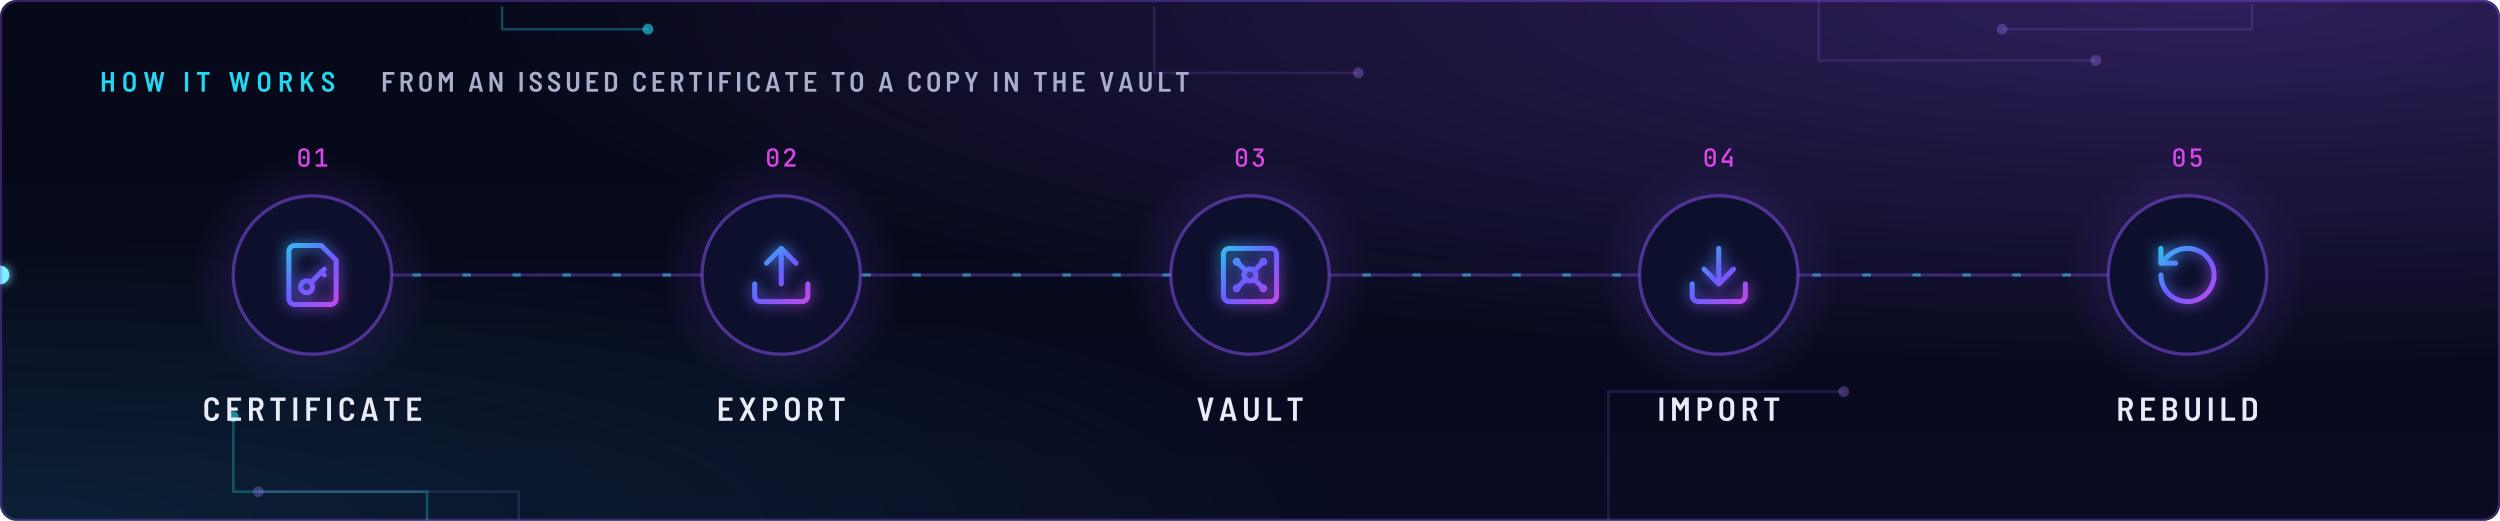
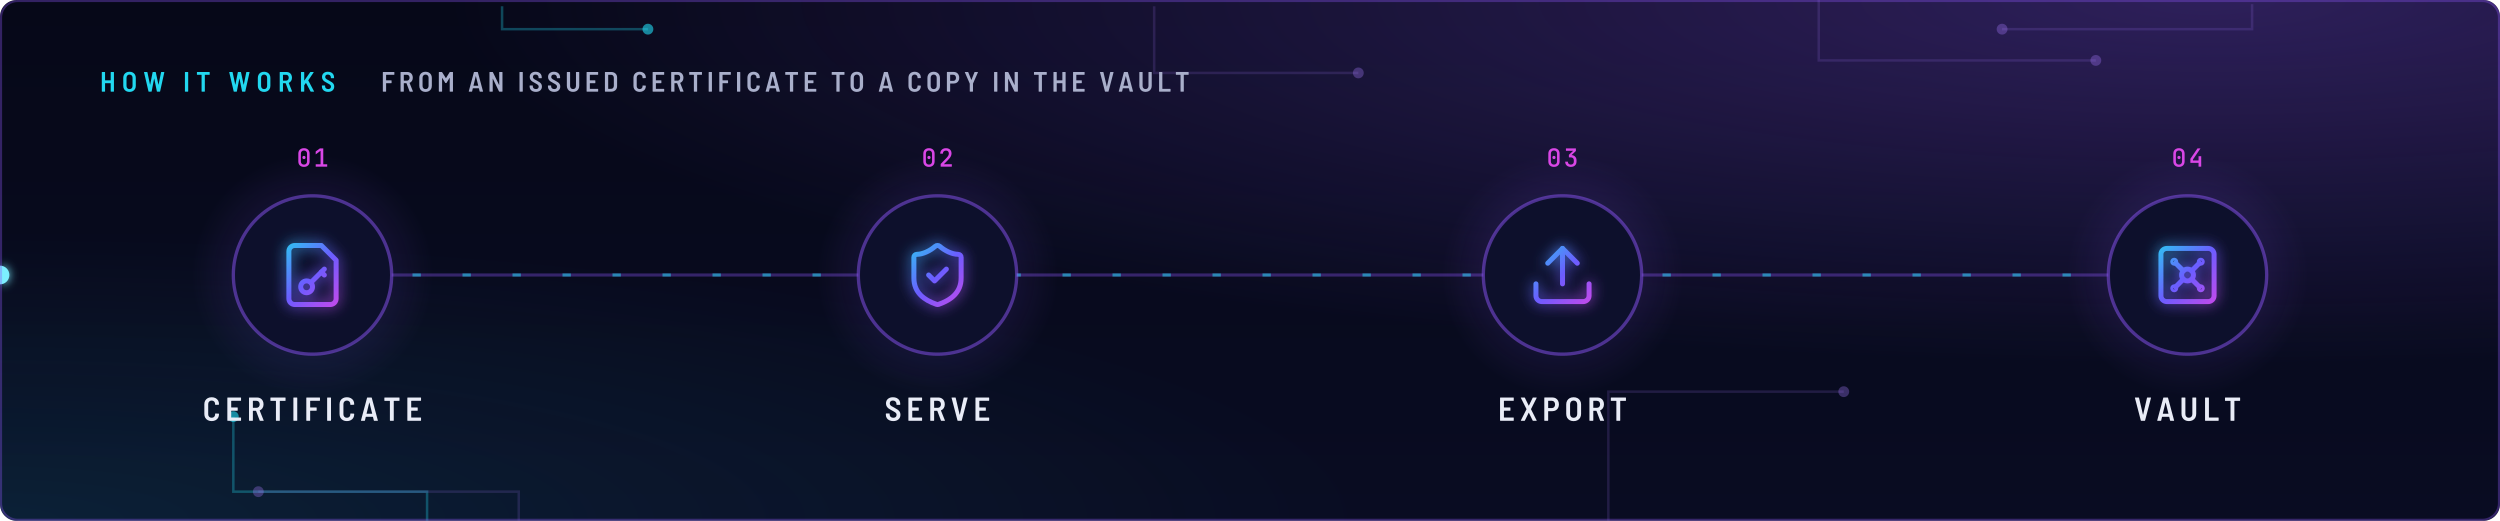
- <svg xmlns="http://www.w3.org/2000/svg" width="1200" height="250" viewBox="0 0 1200 250" role="img" aria-label="How certificates works: From an issued certificate to a copy in the vault. 1 Certificate, 2 Export, 3 Vault, 4 Import, 5 Rebuild.">
+ <svg xmlns="http://www.w3.org/2000/svg" width="1200" height="250" viewBox="0 0 1200 250" role="img" aria-label="How certificates works: From an issued certificate to a copy in the vault. 1 Certificate, 2 Serve, 3 Export, 4 Vault.">
  <defs>
    <linearGradient id="bg" x1="0" y1="0" x2="0" y2="1">
      <stop offset="0" stop-color="#060818" />
      <stop offset="1" stop-color="#090C22" />
    </linearGradient>
    <radialGradient id="gv" cx="88%" cy="0%" r="70%">
      <stop offset="0" stop-color="#8B55F5" stop-opacity=".30" />
      <stop offset="1" stop-color="#8B55F5" stop-opacity="0" />
    </radialGradient>
    <radialGradient id="gc" cx="0%" cy="100%" r="55%">
      <stop offset="0" stop-color="#22D8F0" stop-opacity=".10" />
      <stop offset="1" stop-color="#22D8F0" stop-opacity="0" />
    </radialGradient>
    <radialGradient id="halo" cx="50%" cy="50%" r="50%">
      <stop offset="0" stop-color="#22D8F0" stop-opacity=".22" />
      <stop offset=".6" stop-color="#8B55F5" stop-opacity=".10" />
      <stop offset="1" stop-color="#8B55F5" stop-opacity="0" />
    </radialGradient>
    <linearGradient id="neon" gradientUnits="userSpaceOnUse" x1="0" y1="0" x2="24" y2="24">
      <stop offset="0" stop-color="#22D8F0" />
      <stop offset=".5" stop-color="#6C5CFF" />
      <stop offset="1" stop-color="#D946E6" />
    </linearGradient>
    <linearGradient id="hair" x1="0" x2="1">
      <stop offset="0" stop-color="#22D8F0" stop-opacity=".8" />
      <stop offset=".5" stop-color="#8B55F5" stop-opacity=".6" />
      <stop offset="1" stop-color="#D946E6" stop-opacity=".8" />
    </linearGradient>
    <linearGradient id="sweep" x1="0" x2="1">
      <stop offset="0" stop-color="#fff" stop-opacity="0" />
      <stop offset=".5" stop-color="#fff" stop-opacity=".9" />
      <stop offset="1" stop-color="#fff" stop-opacity="0" />
    </linearGradient>
    <filter id="glow" x="-50%" y="-50%" width="200%" height="200%">
      <feGaussianBlur stdDeviation="2.4" result="b" />
      <feMerge>
        <feMergeNode in="b" />
        <feMergeNode in="SourceGraphic" />
      </feMerge>
    </filter>
    <clipPath id="card">
      <rect width="1200" height="250" rx="8" />
    </clipPath>
  </defs>
-   <style>@keyframes go{0%{transform:translateX(150px);opacity:0}4%{opacity:1}80.0%{transform:translateX(1050px);opacity:1}86.0%,100%{transform:translateX(1050px);opacity:0}}.dot{animation:go 8.0s linear infinite}@keyframes s0{0%,0.0%{stroke:#8B55F5;stroke-opacity:.5}3.0%{stroke:#22D8F0;stroke-opacity:1}24.0%,100%{stroke:#8B55F5;stroke-opacity:.5}}.s0{animation:s0 8.0s linear infinite}@keyframes s1{0%,17.0%{stroke:#8B55F5;stroke-opacity:.5}23.0%{stroke:#22D8F0;stroke-opacity:1}44.0%,100%{stroke:#8B55F5;stroke-opacity:.5}}.s1{animation:s1 8.0s linear infinite}@keyframes s2{0%,37.0%{stroke:#8B55F5;stroke-opacity:.5}43.0%{stroke:#22D8F0;stroke-opacity:1}64.0%,100%{stroke:#8B55F5;stroke-opacity:.5}}.s2{animation:s2 8.0s linear infinite}@keyframes s3{0%,57.0%{stroke:#8B55F5;stroke-opacity:.5}63.0%{stroke:#22D8F0;stroke-opacity:1}84.0%,100%{stroke:#8B55F5;stroke-opacity:.5}}.s3{animation:s3 8.0s linear infinite}@keyframes s4{0%,77.0%{stroke:#8B55F5;stroke-opacity:.5}83.0%{stroke:#22D8F0;stroke-opacity:1}100.0%,100%{stroke:#8B55F5;stroke-opacity:.5}}.s4{animation:s4 8.0s linear infinite}@keyframes dash{to{stroke-dashoffset:-24}}.flow{animation:dash 1.2s linear infinite}@media (prefers-reduced-motion:reduce){.dot{display:none}.flow,.ring{animation:none}}</style>
+   <style>@keyframes go{0%{transform:translateX(150px);opacity:0}4%{opacity:1}75.0%{transform:translateX(1050px);opacity:1}81.0%,100%{transform:translateX(1050px);opacity:0}}.dot{animation:go 6.4s linear infinite}@keyframes s0{0%,0.0%{stroke:#8B55F5;stroke-opacity:.5}3.0%{stroke:#22D8F0;stroke-opacity:1}24.0%,100%{stroke:#8B55F5;stroke-opacity:.5}}.s0{animation:s0 6.4s linear infinite}@keyframes s1{0%,22.0%{stroke:#8B55F5;stroke-opacity:.5}28.0%{stroke:#22D8F0;stroke-opacity:1}49.0%,100%{stroke:#8B55F5;stroke-opacity:.5}}.s1{animation:s1 6.4s linear infinite}@keyframes s2{0%,47.0%{stroke:#8B55F5;stroke-opacity:.5}53.0%{stroke:#22D8F0;stroke-opacity:1}74.0%,100%{stroke:#8B55F5;stroke-opacity:.5}}.s2{animation:s2 6.4s linear infinite}@keyframes s3{0%,72.0%{stroke:#8B55F5;stroke-opacity:.5}78.0%{stroke:#22D8F0;stroke-opacity:1}99.0%,100%{stroke:#8B55F5;stroke-opacity:.5}}.s3{animation:s3 6.4s linear infinite}@keyframes dash{to{stroke-dashoffset:-24}}.flow{animation:dash 1.2s linear infinite}@media (prefers-reduced-motion:reduce){.dot{display:none}.flow,.ring{animation:none}}</style>
  <rect width="1200" height="250" rx="8" fill="url(#bg)" />
  <g clip-path="url(#card)">
    <rect width="1200" height="250" fill="url(#gv)" />
    <rect width="1200" height="250" fill="url(#gc)" />
  </g>
  <g clip-path="url(#card)">
    <polyline points="241,3 241,14 311,14" fill="none" stroke="#22D8F0" stroke-opacity="0.3" stroke-width="1.2" />
    <circle cx="311" cy="14" r="2.6" fill="#22D8F0" fill-opacity="0.60" />
    <polyline points="554,3 554,35 652,35" fill="none" stroke="#A57BFF" stroke-opacity="0.16" stroke-width="1.2" />
    <circle cx="652" cy="35" r="2.6" fill="#A57BFF" fill-opacity="0.32" />
    <polyline points="1081,2 1081,14 961,14 961,14" fill="none" stroke="#A57BFF" stroke-opacity="0.16" stroke-width="1.2" />
    <circle cx="961" cy="14" r="2.6" fill="#A57BFF" fill-opacity="0.32" />
    <polyline points="873,-2 873,29 1006,29" fill="none" stroke="#A57BFF" stroke-opacity="0.16" stroke-width="1.2" />
    <circle cx="1006" cy="29" r="2.6" fill="#A57BFF" fill-opacity="0.32" />
    <polyline points="205,254 205,236 112,236 112,200" fill="none" stroke="#22D8F0" stroke-opacity="0.3" stroke-width="1.2" />
    <circle cx="112" cy="200" r="2.6" fill="#22D8F0" fill-opacity="0.60" />
    <polyline points="249,250 249,236 124,236" fill="none" stroke="#A57BFF" stroke-opacity="0.16" stroke-width="1.2" />
    <circle cx="124" cy="236" r="2.6" fill="#A57BFF" fill-opacity="0.32" />
    <polyline points="772,254 772,188 885,188" fill="none" stroke="#A57BFF" stroke-opacity="0.16" stroke-width="1.2" />
    <circle cx="885" cy="188" r="2.6" fill="#A57BFF" fill-opacity="0.32" />
  </g>
  <g fill="#22D8F0">
    <use href="#t0" transform="translate(48.0 44.0) scale(0.0135 -0.0135)" />
    <use href="#t1" transform="translate(58.5 44.0) scale(0.0135 -0.0135)" />
    <use href="#t2" transform="translate(68.8 44.0) scale(0.0135 -0.0135)" />
    <use href="#t3" transform="translate(87.9 44.0) scale(0.0135 -0.0135)" />
    <use href="#t4" transform="translate(94.1 44.0) scale(0.0135 -0.0135)" />
    <use href="#t2" transform="translate(109.7 44.0) scale(0.0135 -0.0135)" />
    <use href="#t1" transform="translate(123.1 44.0) scale(0.0135 -0.0135)" />
    <use href="#t5" transform="translate(133.4 44.0) scale(0.0135 -0.0135)" />
    <use href="#t6" transform="translate(143.6 44.0) scale(0.0135 -0.0135)" />
    <use href="#t7" transform="translate(154.0 44.0) scale(0.0135 -0.0135)" />
  </g>
  <g fill="#A9AFCB">
    <use href="#t8" transform="translate(182.9 44.0) scale(0.0135 -0.0135)" />
    <use href="#t5" transform="translate(191.4 44.0) scale(0.0135 -0.0135)" />
    <use href="#t1" transform="translate(200.6 44.0) scale(0.0135 -0.0135)" />
    <use href="#t9" transform="translate(209.8 44.0) scale(0.0135 -0.0135)" />
    <use href="#ta" transform="translate(224.7 44.0) scale(0.0135 -0.0135)" />
    <use href="#tb" transform="translate(234.1 44.0) scale(0.0135 -0.0135)" />
    <use href="#t3" transform="translate(248.5 44.0) scale(0.0135 -0.0135)" />
    <use href="#t7" transform="translate(253.7 44.0) scale(0.0135 -0.0135)" />
    <use href="#t7" transform="translate(262.5 44.0) scale(0.0135 -0.0135)" />
    <use href="#tc" transform="translate(271.3 44.0) scale(0.0135 -0.0135)" />
    <use href="#td" transform="translate(280.7 44.0) scale(0.0135 -0.0135)" />
    <use href="#te" transform="translate(289.5 44.0) scale(0.0135 -0.0135)" />
    <use href="#tf" transform="translate(303.4 44.0) scale(0.0135 -0.0135)" />
    <use href="#td" transform="translate(312.4 44.0) scale(0.0135 -0.0135)" />
    <use href="#t5" transform="translate(321.3 44.0) scale(0.0135 -0.0135)" />
    <use href="#t4" transform="translate(330.4 44.0) scale(0.0135 -0.0135)" />
    <use href="#t3" transform="translate(339.3 44.0) scale(0.0135 -0.0135)" />
    <use href="#t8" transform="translate(344.4 44.0) scale(0.0135 -0.0135)" />
    <use href="#t3" transform="translate(352.9 44.0) scale(0.0135 -0.0135)" />
    <use href="#tf" transform="translate(358.1 44.0) scale(0.0135 -0.0135)" />
    <use href="#ta" transform="translate(367.2 44.0) scale(0.0135 -0.0135)" />
    <use href="#t4" transform="translate(376.5 44.0) scale(0.0135 -0.0135)" />
    <use href="#td" transform="translate(385.4 44.0) scale(0.0135 -0.0135)" />
    <use href="#t4" transform="translate(398.8 44.0) scale(0.0135 -0.0135)" />
    <use href="#t1" transform="translate(407.6 44.0) scale(0.0135 -0.0135)" />
    <use href="#ta" transform="translate(421.5 44.0) scale(0.0135 -0.0135)" />
    <use href="#tf" transform="translate(435.4 44.0) scale(0.0135 -0.0135)" />
    <use href="#t1" transform="translate(444.5 44.0) scale(0.0135 -0.0135)" />
    <use href="#t10" transform="translate(453.7 44.0) scale(0.0135 -0.0135)" />
    <use href="#t11" transform="translate(462.7 44.0) scale(0.0135 -0.0135)" />
    <use href="#t3" transform="translate(476.3 44.0) scale(0.0135 -0.0135)" />
    <use href="#tb" transform="translate(481.5 44.0) scale(0.0135 -0.0135)" />
    <use href="#t4" transform="translate(495.9 44.0) scale(0.0135 -0.0135)" />
    <use href="#t0" transform="translate(504.8 44.0) scale(0.0135 -0.0135)" />
    <use href="#td" transform="translate(514.2 44.0) scale(0.0135 -0.0135)" />
    <use href="#t12" transform="translate(527.6 44.0) scale(0.0135 -0.0135)" />
    <use href="#ta" transform="translate(536.7 44.0) scale(0.0135 -0.0135)" />
    <use href="#tc" transform="translate(546.1 44.0) scale(0.0135 -0.0135)" />
    <use href="#t13" transform="translate(555.5 44.0) scale(0.0135 -0.0135)" />
    <use href="#t4" transform="translate(564.0 44.0) scale(0.0135 -0.0135)" />
  </g>
  <line x1="150" y1="132" x2="1050" y2="132" stroke="#8B55F5" stroke-opacity=".35" stroke-width="1.5" />
  <line class="flow" x1="150" y1="132" x2="1050" y2="132" stroke="#22D8F0" stroke-opacity=".55" stroke-width="1.5" stroke-dasharray="4 20" />
  <circle class="dot" cy="132" r="4.5" fill="#7CEFFF" filter="url(#glow)" />
  <circle cx="150" cy="132" r="58" fill="url(#halo)" />
  <circle class="ring s0" cx="150" cy="132" r="38" fill="#0D102C" stroke="#8B55F5" stroke-opacity=".5" stroke-width="1.6" />
  <g transform="translate(133.0 115.0) scale(1.417)" fill="none" stroke="url(#neon)" stroke-width="1.694" stroke-linecap="round" stroke-linejoin="round" filter="url(#glow)">
    <path d="M15 2H6a2 2 0 0 0-2 2v16a2 2 0 0 0 2 2h12a2 2 0 0 0 2-2V7Z" />
    <circle cx="10" cy="16" r="2" />
    <path d="m16 10-4.5 4.5" />
    <path d="m15 11 1 1" />
  </g>
  <g fill="#D946E6">
    <use href="#t14" transform="translate(142.3 80.0) scale(0.012 -0.012)" />
    <use href="#t15" transform="translate(150.5 80.0) scale(0.012 -0.012)" />
  </g>
  <g fill="#E9ECF7">
    <use href="#tf" transform="translate(97.3 202.0) scale(0.016 -0.016)" />
    <use href="#td" transform="translate(108.1 202.0) scale(0.016 -0.016)" />
    <use href="#t5" transform="translate(118.5 202.0) scale(0.016 -0.016)" />
    <use href="#t4" transform="translate(129.3 202.0) scale(0.016 -0.016)" />
    <use href="#t3" transform="translate(139.8 202.0) scale(0.016 -0.016)" />
    <use href="#t8" transform="translate(146.0 202.0) scale(0.016 -0.016)" />
    <use href="#t3" transform="translate(156.0 202.0) scale(0.016 -0.016)" />
    <use href="#tf" transform="translate(162.2 202.0) scale(0.016 -0.016)" />
    <use href="#ta" transform="translate(172.9 202.0) scale(0.016 -0.016)" />
    <use href="#t4" transform="translate(184.0 202.0) scale(0.016 -0.016)" />
    <use href="#td" transform="translate(194.5 202.0) scale(0.016 -0.016)" />
  </g>
-   <circle cx="375" cy="132" r="58" fill="url(#halo)" />
-   <circle class="ring s1" cx="375" cy="132" r="38" fill="#0D102C" stroke="#8B55F5" stroke-opacity=".5" stroke-width="1.6" />
-   <g transform="translate(358.0 115.0) scale(1.417)" fill="none" stroke="url(#neon)" stroke-width="1.694" stroke-linecap="round" stroke-linejoin="round" filter="url(#glow)">
+   <circle cx="450" cy="132" r="58" fill="url(#halo)" />
+   <circle class="ring s1" cx="450" cy="132" r="38" fill="#0D102C" stroke="#8B55F5" stroke-opacity=".5" stroke-width="1.6" />
+   <g transform="translate(433.0 115.0) scale(1.417)" fill="none" stroke="url(#neon)" stroke-width="1.694" stroke-linecap="round" stroke-linejoin="round" filter="url(#glow)">
+     <path d="M20 13c0 5-3.5 7.5-7.66 8.95a1 1 0 0 1-.67-.01C7.5 20.5 4 18 4 13V6a1 1 0 0 1 1-1c2 0 4.5-1.2 6.24-2.72a1.17 1.17 0 0 1 1.52 0C14.51 3.81 17 5 19 5a1 1 0 0 1 1 1z" />
+     <path d="m9 12 2 2 4-4" />
+   </g>
+   <g fill="#D946E6">
+     <use href="#t14" transform="translate(442.3 80.0) scale(0.012 -0.012)" />
+     <use href="#t16" transform="translate(450.5 80.0) scale(0.012 -0.012)" />
+   </g>
+   <g fill="#E9ECF7">
+     <use href="#t7" transform="translate(424.6 202.0) scale(0.016 -0.016)" />
+     <use href="#td" transform="translate(435.0 202.0) scale(0.016 -0.016)" />
+     <use href="#t5" transform="translate(445.5 202.0) scale(0.016 -0.016)" />
+     <use href="#t12" transform="translate(456.3 202.0) scale(0.016 -0.016)" />
+     <use href="#td" transform="translate(467.2 202.0) scale(0.016 -0.016)" />
+   </g>
+   <circle cx="750" cy="132" r="58" fill="url(#halo)" />
+   <circle class="ring s2" cx="750" cy="132" r="38" fill="#0D102C" stroke="#8B55F5" stroke-opacity=".5" stroke-width="1.6" />
+   <g transform="translate(733.0 115.0) scale(1.417)" fill="none" stroke="url(#neon)" stroke-width="1.694" stroke-linecap="round" stroke-linejoin="round" filter="url(#glow)">
    <path d="M21 15v4a2 2 0 0 1-2 2H5a2 2 0 0 1-2-2v-4" />
    <polyline points="17 8 12 3 7 8" />
    <line x1="12" x2="12" y1="3" y2="15" />
  </g>
  <g fill="#D946E6">
-     <use href="#t14" transform="translate(367.3 80.0) scale(0.012 -0.012)" />
-     <use href="#t16" transform="translate(375.5 80.0) scale(0.012 -0.012)" />
-   </g>
-   <g fill="#E9ECF7">
-     <use href="#td" transform="translate(344.0 202.0) scale(0.016 -0.016)" />
-     <use href="#t17" transform="translate(354.5 202.0) scale(0.016 -0.016)" />
-     <use href="#t10" transform="translate(365.3 202.0) scale(0.016 -0.016)" />
-     <use href="#t1" transform="translate(376.0 202.0) scale(0.016 -0.016)" />
-     <use href="#t5" transform="translate(386.9 202.0) scale(0.016 -0.016)" />
-     <use href="#t4" transform="translate(397.7 202.0) scale(0.016 -0.016)" />
-   </g>
-   <circle cx="600" cy="132" r="58" fill="url(#halo)" />
-   <circle class="ring s2" cx="600" cy="132" r="38" fill="#0D102C" stroke="#8B55F5" stroke-opacity=".5" stroke-width="1.6" />
-   <g transform="translate(583.0 115.0) scale(1.417)" fill="none" stroke="url(#neon)" stroke-width="1.694" stroke-linecap="round" stroke-linejoin="round" filter="url(#glow)">
+     <use href="#t14" transform="translate(742.3 80.0) scale(0.012 -0.012)" />
+     <use href="#t17" transform="translate(750.5 80.0) scale(0.012 -0.012)" />
+   </g>
+   <g fill="#E9ECF7">
+     <use href="#td" transform="translate(719.0 202.0) scale(0.016 -0.016)" />
+     <use href="#t18" transform="translate(729.5 202.0) scale(0.016 -0.016)" />
+     <use href="#t10" transform="translate(740.3 202.0) scale(0.016 -0.016)" />
+     <use href="#t1" transform="translate(751.0 202.0) scale(0.016 -0.016)" />
+     <use href="#t5" transform="translate(761.9 202.0) scale(0.016 -0.016)" />
+     <use href="#t4" transform="translate(772.7 202.0) scale(0.016 -0.016)" />
+   </g>
+   <circle cx="1050" cy="132" r="58" fill="url(#halo)" />
+   <circle class="ring s3" cx="1050" cy="132" r="38" fill="#0D102C" stroke="#8B55F5" stroke-opacity=".5" stroke-width="1.6" />
+   <g transform="translate(1033.0 115.0) scale(1.417)" fill="none" stroke="url(#neon)" stroke-width="1.694" stroke-linecap="round" stroke-linejoin="round" filter="url(#glow)">
    <rect width="18" height="18" x="3" y="3" rx="2" />
    <circle cx="7.5" cy="7.5" r=".5" fill="currentColor" />
    <path d="m7.9 7.9 2.7 2.7" />
    <circle cx="16.5" cy="7.5" r=".5" fill="currentColor" />
    <path d="m13.4 10.6 2.7-2.7" />
    <circle cx="7.5" cy="16.5" r=".5" fill="currentColor" />
    <path d="m7.9 16.1 2.7-2.7" />
    <circle cx="16.5" cy="16.5" r=".5" fill="currentColor" />
    <path d="m13.4 13.4 2.7 2.7" />
    <circle cx="12" cy="12" r="2" />
  </g>
  <g fill="#D946E6">
-     <use href="#t14" transform="translate(592.3 80.0) scale(0.012 -0.012)" />
-     <use href="#t18" transform="translate(600.5 80.0) scale(0.012 -0.012)" />
-   </g>
-   <g fill="#E9ECF7">
-     <use href="#t12" transform="translate(574.3 202.0) scale(0.016 -0.016)" />
-     <use href="#ta" transform="translate(585.1 202.0) scale(0.016 -0.016)" />
-     <use href="#tc" transform="translate(596.2 202.0) scale(0.016 -0.016)" />
-     <use href="#t13" transform="translate(607.4 202.0) scale(0.016 -0.016)" />
-     <use href="#t4" transform="translate(617.5 202.0) scale(0.016 -0.016)" />
-   </g>
-   <circle cx="825" cy="132" r="58" fill="url(#halo)" />
-   <circle class="ring s3" cx="825" cy="132" r="38" fill="#0D102C" stroke="#8B55F5" stroke-opacity=".5" stroke-width="1.6" />
-   <g transform="translate(808.0 115.0) scale(1.417)" fill="none" stroke="url(#neon)" stroke-width="1.694" stroke-linecap="round" stroke-linejoin="round" filter="url(#glow)">
-     <path d="M21 15v4a2 2 0 0 1-2 2H5a2 2 0 0 1-2-2v-4" />
-     <polyline points="7 10 12 15 17 10" />
-     <line x1="12" x2="12" y1="15" y2="3" />
-   </g>
-   <g fill="#D946E6">
-     <use href="#t14" transform="translate(817.3 80.0) scale(0.012 -0.012)" />
-     <use href="#t19" transform="translate(825.5 80.0) scale(0.012 -0.012)" />
-   </g>
-   <g fill="#E9ECF7">
-     <use href="#t3" transform="translate(795.5 202.0) scale(0.016 -0.016)" />
-     <use href="#t9" transform="translate(801.6 202.0) scale(0.016 -0.016)" />
-     <use href="#t10" transform="translate(813.9 202.0) scale(0.016 -0.016)" />
-     <use href="#t1" transform="translate(824.5 202.0) scale(0.016 -0.016)" />
-     <use href="#t5" transform="translate(835.5 202.0) scale(0.016 -0.016)" />
-     <use href="#t4" transform="translate(846.3 202.0) scale(0.016 -0.016)" />
-   </g>
-   <circle cx="1050" cy="132" r="58" fill="url(#halo)" />
-   <circle class="ring s4" cx="1050" cy="132" r="38" fill="#0D102C" stroke="#8B55F5" stroke-opacity=".5" stroke-width="1.6" />
-   <g transform="translate(1033.0 115.0) scale(1.417)" fill="none" stroke="url(#neon)" stroke-width="1.694" stroke-linecap="round" stroke-linejoin="round" filter="url(#glow)">
-     <path d="M3 12a9 9 0 1 0 9-9 9.75 9.75 0 0 0-6.74 2.74L3 8" />
-     <path d="M3 3v5h5" />
-   </g>
-   <g fill="#D946E6">
    <use href="#t14" transform="translate(1042.3 80.0) scale(0.012 -0.012)" />
-     <use href="#t1a" transform="translate(1050.5 80.0) scale(0.012 -0.012)" />
-   </g>
-   <g fill="#E9ECF7">
-     <use href="#t5" transform="translate(1015.8 202.0) scale(0.016 -0.016)" />
-     <use href="#td" transform="translate(1026.7 202.0) scale(0.016 -0.016)" />
-     <use href="#t1b" transform="translate(1037.1 202.0) scale(0.016 -0.016)" />
-     <use href="#tc" transform="translate(1048.0 202.0) scale(0.016 -0.016)" />
-     <use href="#t3" transform="translate(1059.2 202.0) scale(0.016 -0.016)" />
-     <use href="#t13" transform="translate(1065.3 202.0) scale(0.016 -0.016)" />
-     <use href="#te" transform="translate(1075.4 202.0) scale(0.016 -0.016)" />
+     <use href="#t19" transform="translate(1050.5 80.0) scale(0.012 -0.012)" />
+   </g>
+   <g fill="#E9ECF7">
+     <use href="#t12" transform="translate(1024.3 202.0) scale(0.016 -0.016)" />
+     <use href="#ta" transform="translate(1035.1 202.0) scale(0.016 -0.016)" />
+     <use href="#tc" transform="translate(1046.2 202.0) scale(0.016 -0.016)" />
+     <use href="#t13" transform="translate(1057.4 202.0) scale(0.016 -0.016)" />
+     <use href="#t4" transform="translate(1067.5 202.0) scale(0.016 -0.016)" />
  </g>
  <rect x=".5" y=".5" width="1199" height="249" rx="8" fill="none" stroke="#8B55F5" stroke-opacity=".34" />
  <defs>
    <path id="t0" d="M392 700H484Q489 700 492 696Q496 693 496 688V12Q496 7 492 4Q489 0 484 0H392Q387 0 384 4Q380 7 380 12V296Q380 301 375 301H185Q180 301 180 296V12Q180 7 176 4Q173 0 168 0H76Q71 0 68 4Q64 7 64 12V688Q64 693 68 696Q71 700 76 700H168Q173 700 176 696Q180 693 180 688V407Q180 402 185 402H375Q380 402 380 407V688Q380 693 384 696Q387 700 392 700Z" />
    <path id="t1" d="M49 209V491Q49 555 76 604Q104 654 154 681Q205 708 271 708Q338 708 388 681Q439 654 467 604Q495 555 495 491V209Q495 144 467 94Q439 45 388 18Q338 -9 271 -9Q205 -9 154 18Q104 45 76 94Q49 144 49 209ZM379 204V494Q379 545 350 576Q320 608 271 608Q223 608 194 576Q165 545 165 494V204Q165 154 194 122Q223 91 271 91Q320 91 350 122Q379 154 379 204Z" />
    <path id="t2" d="M183 10 25 687V691Q25 700 36 700H132Q143 700 145 689L238 252Q239 249 241 249Q243 249 244 253L330 689Q331 700 343 700H430Q441 700 443 689L536 252Q537 248 539 248Q541 248 542 252L630 689Q632 700 643 700H735Q749 700 746 687L597 11Q595 0 584 0H494Q483 0 481 11L389 462Q388 465 386 465Q384 465 383 462L296 11Q295 0 283 0H196Q186 0 183 10Z" />
    <path id="t3" d="M64 12V688Q64 693 68 696Q71 700 76 700H168Q173 700 176 696Q180 693 180 688V12Q180 7 176 4Q173 0 168 0H76Q71 0 68 4Q64 7 64 12Z" />
    <path id="t4" d="M485 688V611Q485 606 482 602Q478 599 473 599H318Q313 599 313 594V12Q313 7 310 4Q306 0 301 0H209Q204 0 200 4Q197 7 197 12V594Q197 599 192 599H43Q38 599 34 602Q31 606 31 611V688Q31 693 34 696Q38 700 43 700H473Q478 700 482 696Q485 693 485 688Z" />
    <path id="t5" d="M384 10 276 297Q274 301 271 301H185Q180 301 180 296V12Q180 7 176 4Q173 0 168 0H76Q71 0 68 4Q64 7 64 12V688Q64 693 68 696Q71 700 76 700H307Q364 700 408 674Q452 649 476 602Q500 556 500 496Q500 431 470 383Q440 335 388 315Q383 313 385 308L503 14Q504 12 504 8Q504 0 494 0H398Q387 0 384 10ZM180 595V396Q180 391 185 391H290Q332 391 358 420Q384 448 384 495Q384 543 358 572Q332 600 290 600H185Q180 600 180 595Z" />
    <path id="t6" d="M64 12V688Q64 693 68 696Q71 700 76 700H168Q173 700 176 696Q180 693 180 688V400Q180 397 182 396Q184 395 186 398L391 692Q396 700 405 700H506Q513 700 516 696Q518 691 514 685L325 404Q324 401 325 397L528 14Q530 10 530 8Q530 0 520 0H418Q408 0 403 9L245 307Q244 310 242 310Q240 310 238 308L182 231Q180 227 180 225V12Q180 7 176 4Q173 0 168 0H76Q71 0 68 4Q64 7 64 12Z" />
    <path id="t7" d="M38 183V209Q38 214 42 218Q45 221 50 221H140Q145 221 148 218Q152 214 152 209V189Q152 146 182 119Q212 92 263 92Q310 92 335 116Q360 140 360 179Q360 206 346 226Q332 245 306 262Q281 278 228 306Q167 338 130 363Q93 388 68 427Q42 466 42 522Q42 608 100 658Q157 708 251 708Q316 708 366 684Q416 659 443 614Q470 569 470 511V490Q470 485 466 482Q463 478 458 478H368Q363 478 360 482Q356 485 356 490V509Q356 552 327 580Q298 608 249 608Q206 608 181 586Q156 563 156 523Q156 496 169 477Q182 458 208 441Q235 424 289 397Q361 356 395 333Q429 310 452 274Q476 237 476 184Q476 96 417 44Q358 -8 259 -8Q193 -8 143 16Q93 39 66 82Q38 126 38 183Z" />
    <path id="t8" d="M462 600H185Q180 600 180 595V407Q180 402 185 402H363Q368 402 372 398Q375 395 375 390V314Q375 309 372 306Q368 302 363 302H185Q180 302 180 297V12Q180 7 176 4Q173 0 168 0H76Q71 0 68 4Q64 7 64 12V688Q64 693 68 696Q71 700 76 700H462Q467 700 470 696Q474 693 474 688V612Q474 607 470 604Q467 600 462 600Z" />
    <path id="t9" d="M460 700H553Q558 700 562 696Q565 693 565 688V12Q565 7 562 4Q558 0 553 0H461Q456 0 452 4Q449 7 449 12V486Q449 490 447 490Q445 491 443 488L337 313Q333 305 323 305H304Q294 305 290 313L184 487Q182 490 180 490Q178 489 178 485V12Q178 7 174 4Q171 0 166 0H74Q69 0 66 4Q62 7 62 12V688Q62 693 66 696Q69 700 74 700H166Q176 700 180 692L311 483Q314 477 317 483L446 692Q450 700 460 700Z" />
    <path id="ta" d="M409 10 383 117Q382 121 378 121H172Q168 121 167 117L142 10Q139 0 128 0H33Q20 0 23 13L205 690Q208 700 219 700H333Q344 700 347 690L529 13L530 9Q530 0 519 0H423Q412 0 409 10ZM196 212H354Q356 212 358 214Q360 215 359 218L277 546Q276 549 274 549Q272 549 271 546L191 218Q190 215 192 214Q194 212 196 212Z" />
    <path id="tb" d="M421 700H513Q518 700 522 696Q525 693 525 688V12Q525 7 522 4Q518 0 513 0H416Q407 0 402 9L184 457Q182 460 180 460Q178 459 178 455L179 12Q179 7 176 4Q172 0 167 0H75Q70 0 66 4Q63 7 63 12V688Q63 693 66 696Q70 700 75 700H171Q181 700 185 691L404 241Q406 238 408 238Q410 239 410 243L409 688Q409 693 412 696Q416 700 421 700Z" />
    <path id="tc" d="M58 210V688Q58 693 62 696Q65 700 70 700H162Q167 700 170 696Q174 693 174 688V204Q174 154 202 123Q231 92 278 92Q325 92 354 123Q383 154 383 204V688Q383 693 386 696Q390 700 395 700H487Q492 700 496 696Q499 693 499 688V210Q499 145 472 96Q444 46 394 19Q344 -8 278 -8Q213 -8 163 19Q113 46 86 96Q58 145 58 210Z" />
    <path id="td" d="M463 600H185Q180 600 180 595V407Q180 402 185 402H363Q368 402 372 398Q375 395 375 390V314Q375 309 372 306Q368 302 363 302H185Q180 302 180 297V105Q180 100 185 100H463Q468 100 472 96Q475 93 475 88V12Q475 7 472 4Q468 0 463 0H76Q71 0 68 4Q64 7 64 12V688Q64 693 68 696Q71 700 76 700H463Q468 700 472 696Q475 693 475 688V612Q475 607 472 604Q468 600 463 600Z" />
    <path id="te" d="M64 12V688Q64 693 68 696Q71 700 76 700H283Q380 700 438 646Q497 592 497 502V198Q497 108 438 54Q380 0 283 0H76Q71 0 68 4Q64 7 64 12ZM185 100 284 101Q327 101 353 130Q379 160 381 211V489Q381 540 354 570Q328 600 284 600H185Q180 600 180 595V105Q180 100 185 100Z" />
    <path id="tf" d="M49 204V498Q49 561 76 608Q104 656 154 682Q204 708 269 708Q334 708 384 682Q434 657 462 610Q489 564 489 502V496Q489 491 486 487Q482 483 477 483L384 479Q372 479 372 491V503Q372 550 344 579Q315 608 269 608Q222 608 194 579Q165 550 165 503V196Q165 149 194 120Q222 92 269 92Q315 92 344 120Q372 149 372 196V209Q372 220 384 220L477 216Q482 216 486 212Q489 209 489 204V200Q489 138 462 90Q434 43 384 18Q334 -8 269 -8Q204 -8 154 18Q104 45 76 93Q49 141 49 204Z" />
    <path id="t10" d="M499 493Q499 433 474 387Q450 341 406 316Q361 290 304 290H181Q176 290 176 285V12Q176 7 172 4Q169 0 164 0H72Q67 0 64 4Q60 7 60 12V689Q60 694 64 698Q67 701 72 701H303Q361 701 406 675Q450 649 474 602Q499 554 499 493ZM383 491Q383 541 356 571Q330 601 286 601H181Q176 601 176 596V388Q176 383 181 383H286Q330 383 356 412Q383 442 383 491Z" />
    <path id="t11" d="M206 13V283L205 289L32 686Q31 688 31 692Q31 700 41 700H139Q150 700 153 691L261 421Q264 414 267 421L374 691Q377 700 388 700H487Q494 700 496 696Q498 692 496 686L322 289L321 283V13Q321 8 318 4Q314 1 309 1H218Q213 1 210 4Q206 8 206 13Z" />
    <path id="t12" d="M206 10 29 687V691Q29 700 40 700H139Q149 700 152 690L270 187Q271 183 273 183Q275 183 276 187L391 689Q394 700 404 700H501Q514 700 511 687L334 10Q331 0 320 0H220Q209 0 206 10Z" />
    <path id="t13" d="M64 12V688Q64 693 68 696Q71 700 76 700H168Q173 700 176 696Q180 693 180 688V105Q180 100 185 100H460Q465 100 468 96Q472 93 472 88V12Q472 7 468 4Q465 0 460 0H76Q71 0 68 4Q64 7 64 12Z" />
    <path id="t14" d="M300 -10Q231 -10 180 17Q130 44 102 92Q74 141 74 206V524Q74 590 102 638Q129 686 180 713Q231 740 300 740Q370 740 420 713Q471 686 498 638Q526 590 526 524V206Q526 141 498 92Q470 44 420 17Q369 -10 300 -10ZM300 83Q356 83 390 117Q423 151 423 206V524Q423 579 390 613Q356 647 300 647Q244 647 210 613Q177 579 177 524V206Q177 151 210 117Q244 83 300 83ZM300 303Q272 303 254 321Q237 339 237 368Q237 396 254 414Q272 431 300 431Q328 431 346 414Q363 396 363 368Q363 339 346 321Q328 303 300 303Z" />
    <path id="t15" d="M87 0V96H281V636L86 491V608L253 730H389V96H546V0Z" />
    <path id="t16" d="M85 0V107L311 340Q363 394 388 438Q412 481 412 524Q412 580 382 612Q351 644 298 644Q240 644 206 610Q173 577 173 519H65Q67 587 96 636Q125 686 177 713Q229 740 299 740Q366 740 416 714Q466 688 493 641Q520 594 520 530Q520 465 486 403Q453 341 377 265L212 98H531V0Z" />
-     <path id="t17" d="M33 14 201 347Q202 350 201 353L33 686Q31 690 31 692Q31 700 42 700H139Q149 700 153 691L267 458Q270 454 273 458L386 691Q391 700 400 700H496Q503 700 506 696Q508 693 505 686L337 353Q336 350 337 347L505 14Q507 10 507 8Q507 0 496 0H400Q391 0 386 9L273 241Q270 246 267 241L153 9Q149 0 139 0H42Q35 0 32 4Q30 7 33 14Z" />
-     <path id="t18" d="M291 -10Q222 -10 171 16Q120 42 92 90Q65 137 65 200H173Q173 145 204 114Q236 83 292 83Q349 83 380 115Q411 147 411 200V254Q411 310 380 340Q349 371 292 371H214V473L384 635H96V730H494V628L320 464Q405 458 458 408Q519 351 519 255V200Q519 137 491 90Q463 42 412 16Q360 -10 291 -10Z" />
+     <path id="t17" d="M291 -10Q222 -10 171 16Q120 42 92 90Q65 137 65 200H173Q173 145 204 114Q236 83 292 83Q349 83 380 115Q411 147 411 200V254Q411 310 380 340Q349 371 292 371H214V473L384 635H96V730H494V628L320 464Q405 458 458 408Q519 351 519 255V200Q519 137 491 90Q463 42 412 16Q360 -10 291 -10Z" />
+     <path id="t18" d="M33 14 201 347Q202 350 201 353L33 686Q31 690 31 692Q31 700 42 700H139Q149 700 153 691L267 458Q270 454 273 458L386 691Q391 700 400 700H496Q503 700 506 696Q508 693 505 686L337 353Q336 350 337 347L505 14Q507 10 507 8Q507 0 496 0H400Q391 0 386 9L273 241Q270 246 267 241L153 9Q149 0 139 0H42Q35 0 32 4Q30 7 33 14Z" />
    <path id="t19" d="M400 0V152H73V314L357 730H477L177 288V249H400V420H507V0Z" />
-     <path id="t1a" d="M298 -10Q203 -10 144 38Q85 87 78 169H185Q190 129 219 107Q248 85 299 85Q356 85 386 116Q415 146 415 201V272Q415 328 386 358Q357 389 300 389Q264 389 238 372Q212 356 200 327H93L98 730H496V632H201L199 405H201Q209 434 235 453Q272 480 334 480Q423 480 472 426Q522 371 522 272V201Q522 104 463 47Q404 -10 298 -10Z" />
-     <path id="t1b" d="M289 0H76Q71 0 68 4Q64 7 64 12V688Q64 693 68 696Q71 700 76 700H277Q378 700 434 652Q491 605 491 511Q491 408 410 365Q405 362 409 359Q500 310 500 192Q500 99 442 50Q383 0 289 0ZM180 595V409Q180 404 185 404H278Q325 404 352 430Q378 455 378 501Q378 548 352 574Q325 600 278 600H185Q180 600 180 595ZM384 207Q384 257 357 286Q330 314 284 314H185Q180 314 180 309V106Q180 101 185 101H285Q331 101 358 129Q384 157 384 207Z" />
  </defs>
</svg>
